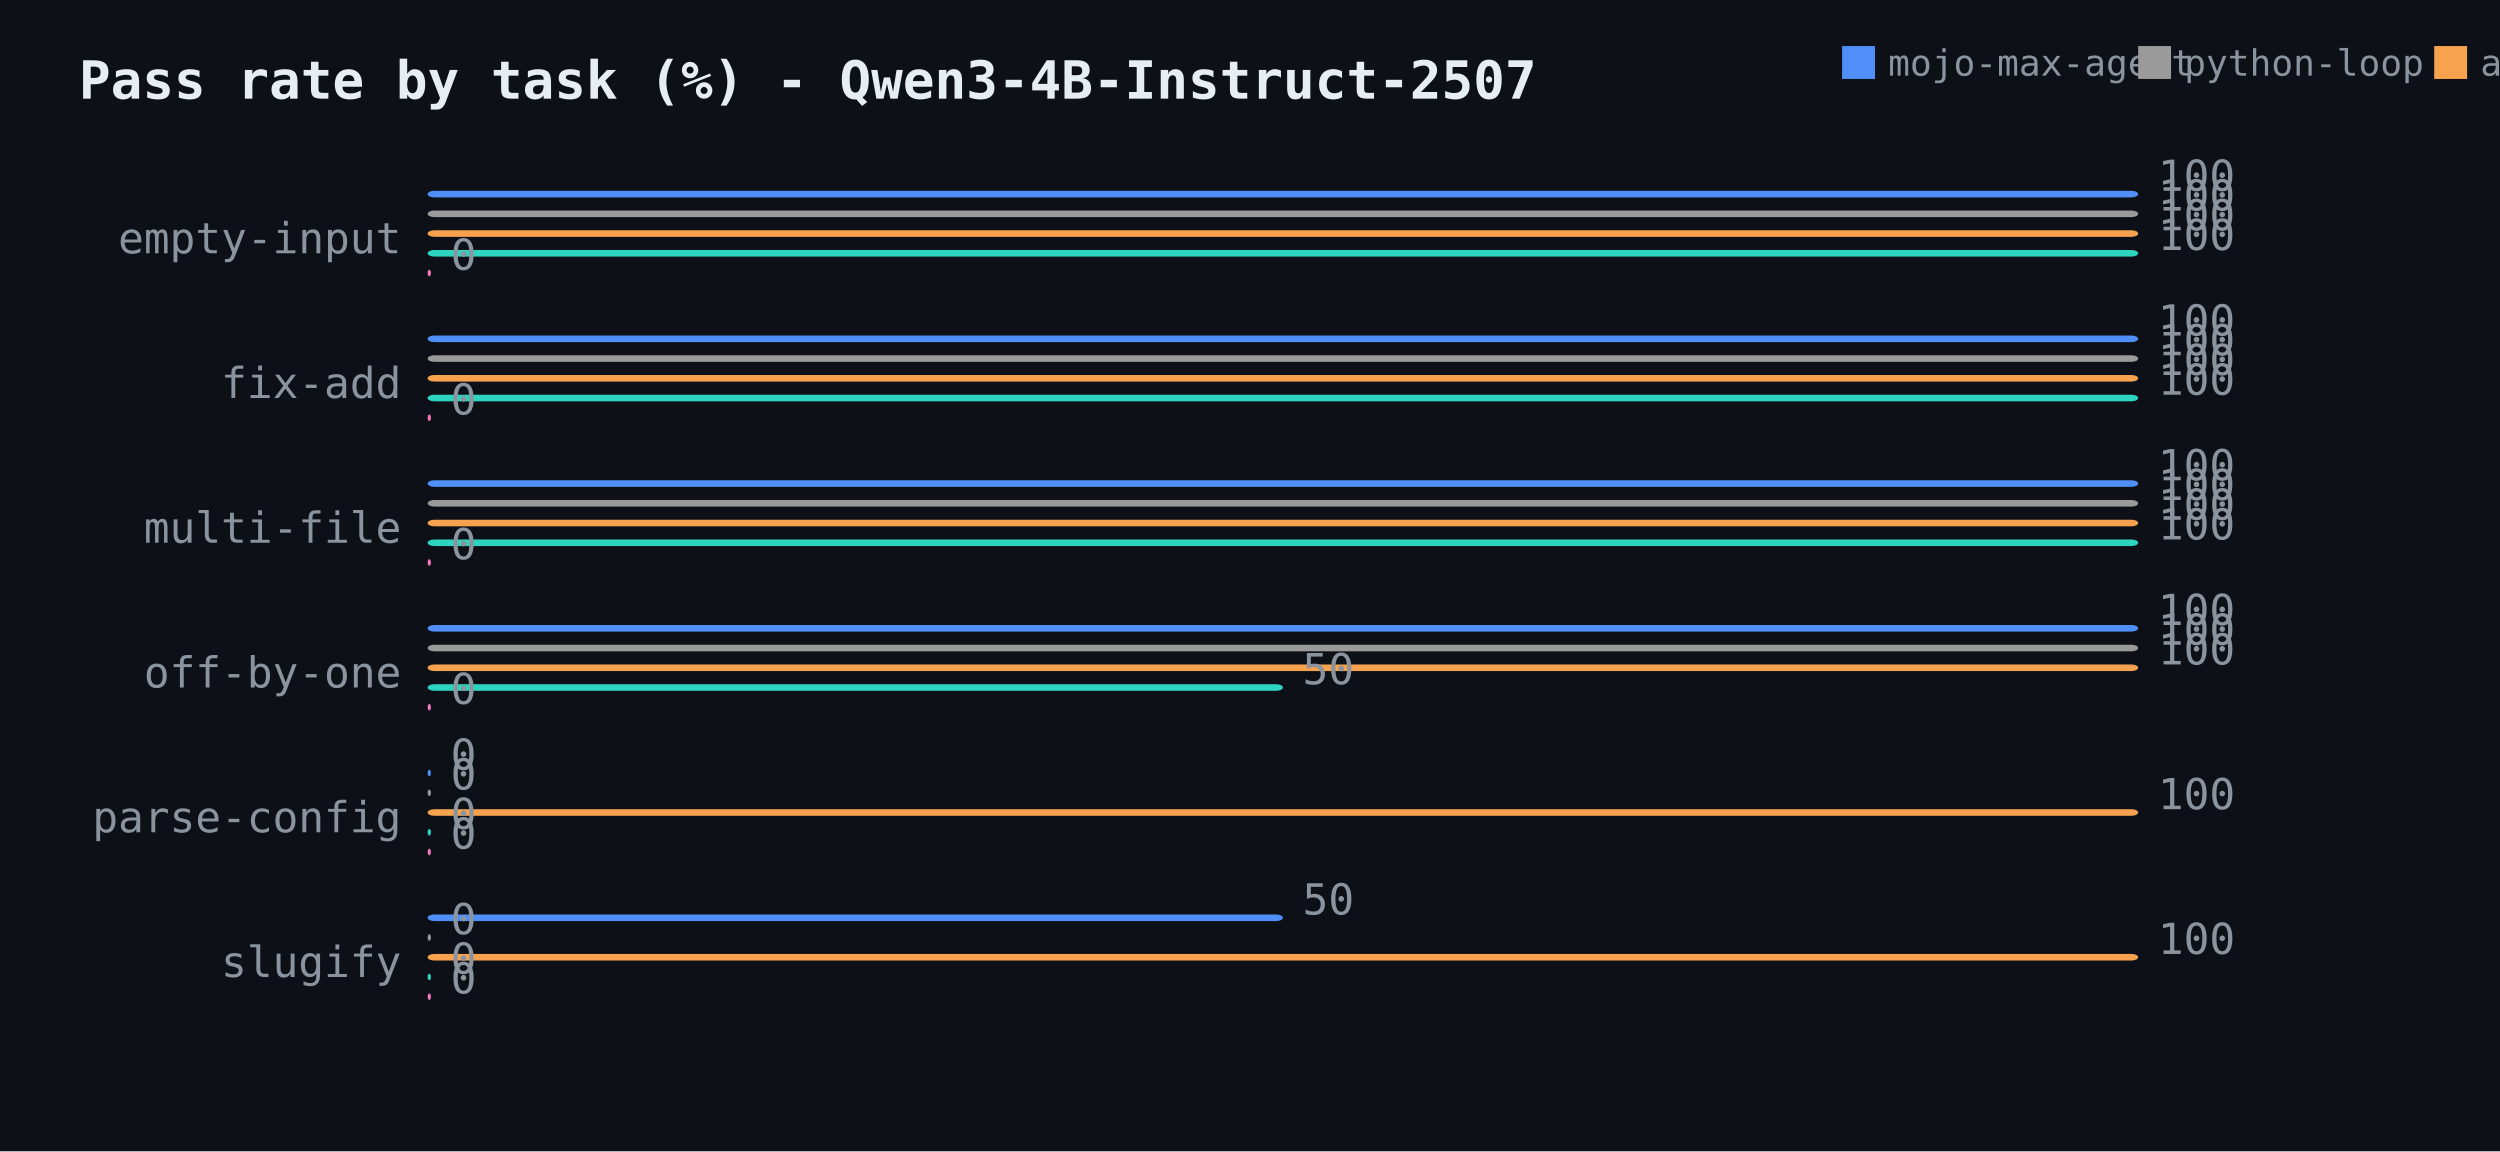
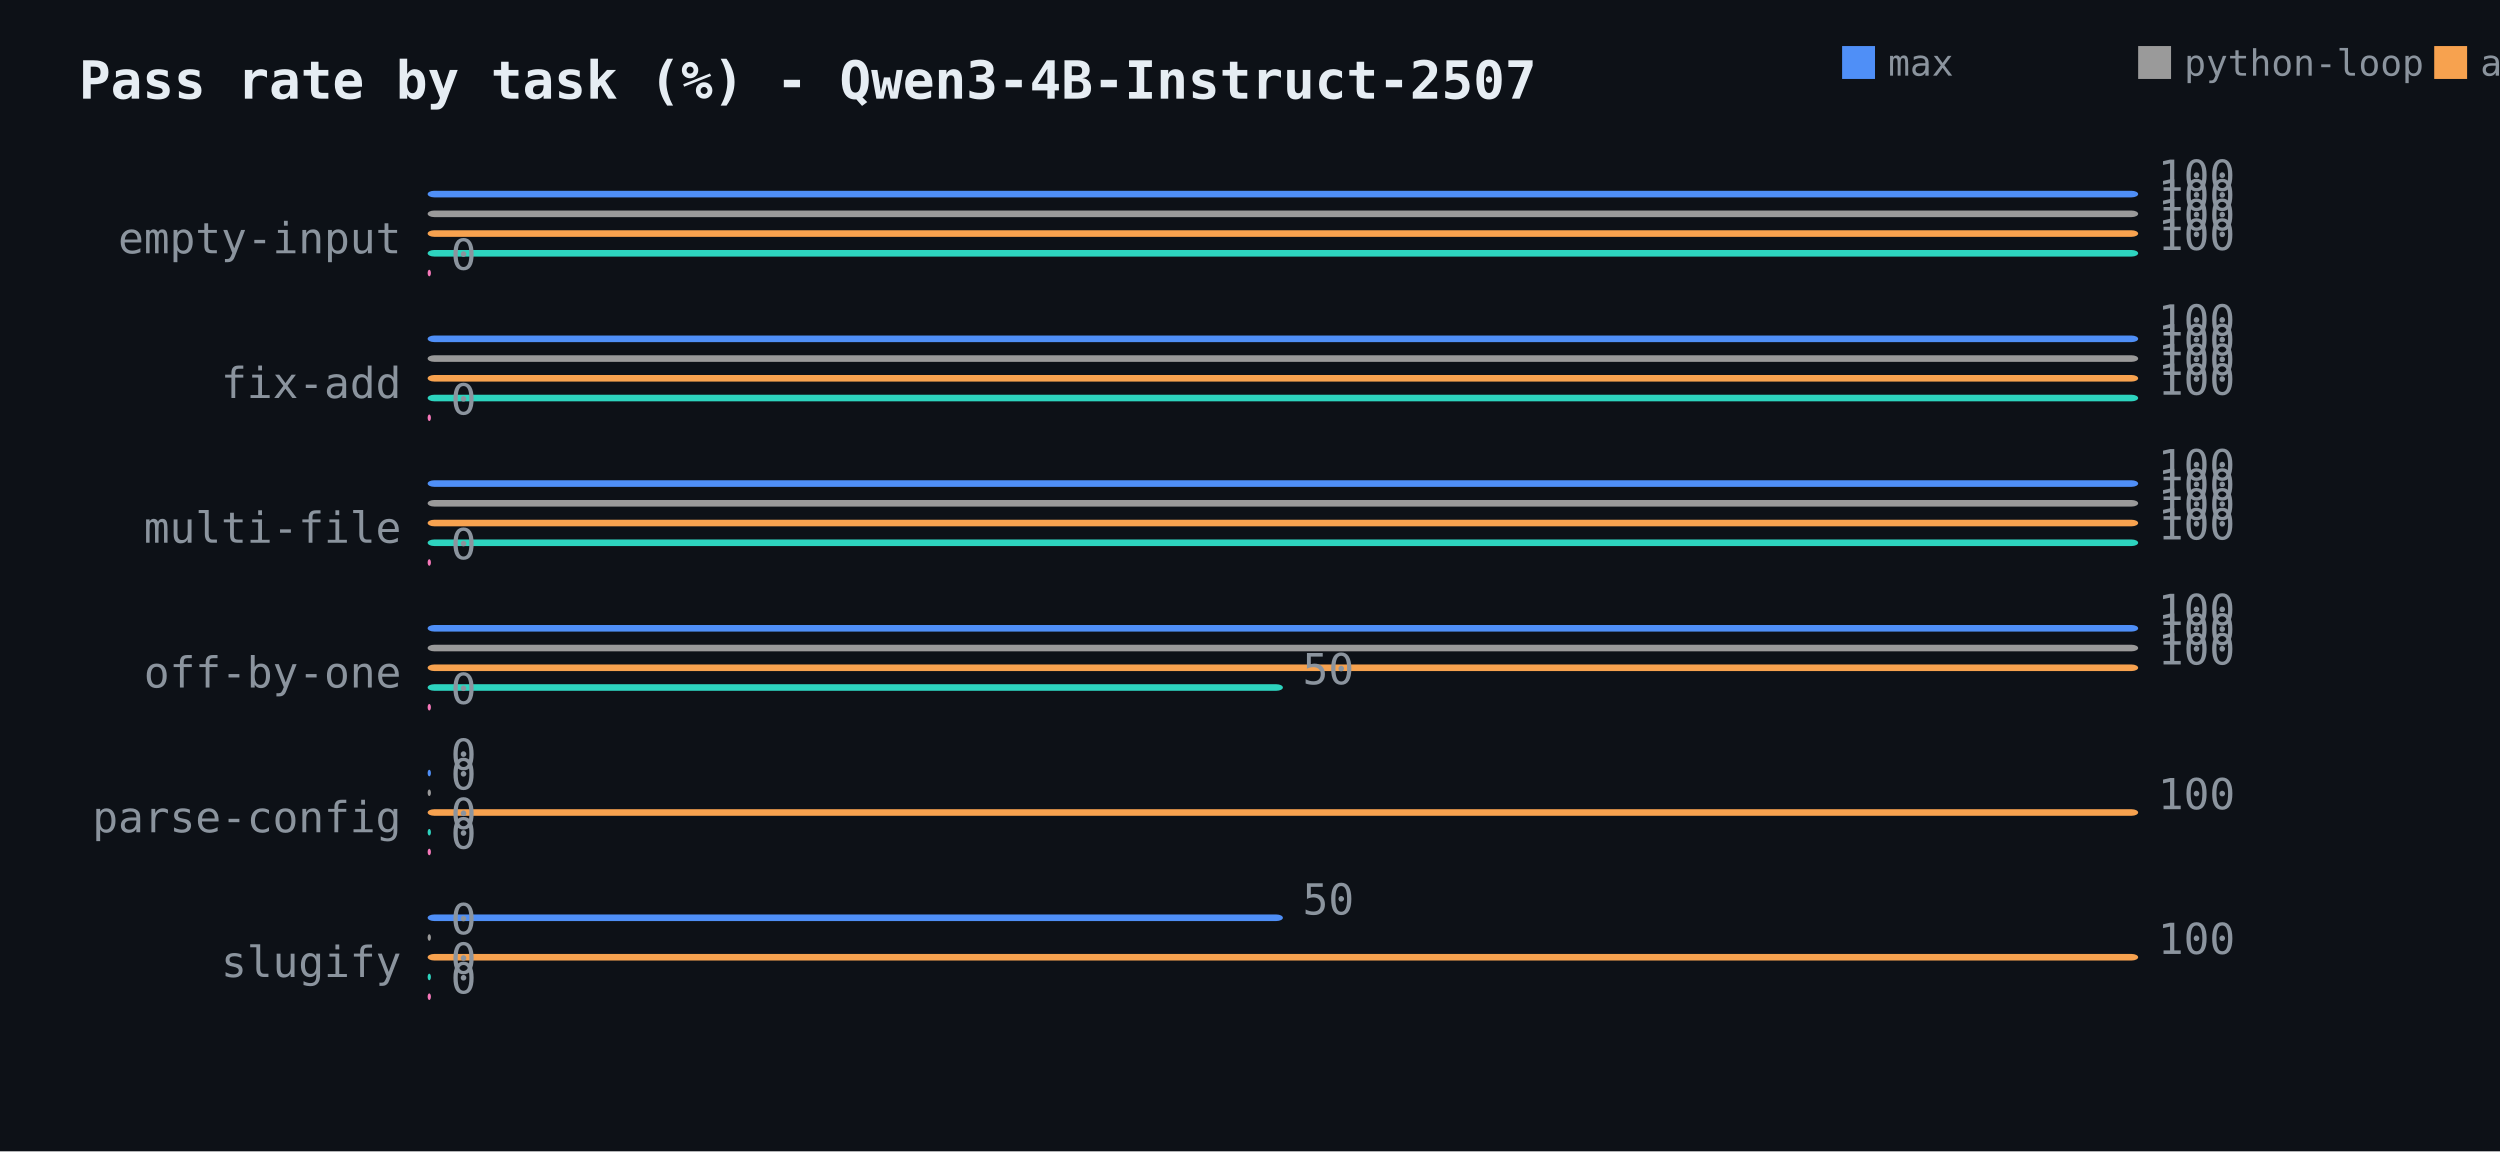
<svg xmlns="http://www.w3.org/2000/svg" width="760" height="350" font-family="ui-monospace,monospace" font-size="13">
  <rect width="760" height="350" fill="#0d1117" />
  <text x="24" y="30" fill="#e6edf3" font-size="16" font-weight="bold">Pass rate by task (%) - Qwen3-4B-Instruct-2507</text>
  <text x="122" y="77" fill="#8b949e" text-anchor="end">empty-input</text>
  <rect x="130" y="58" width="520" height="2" rx="2" fill="#4f8ff7" />
  <text x="656" y="58" fill="#8b949e">100</text>
  <rect x="130" y="64" width="520" height="2" rx="2" fill="#9a9a9a" />
  <text x="656" y="64" fill="#8b949e">100</text>
  <rect x="130" y="70" width="520" height="2" rx="2" fill="#f7a24f" />
  <text x="656" y="70" fill="#8b949e">100</text>
  <rect x="130" y="76" width="520" height="2" rx="2" fill="#2dd4bf" />
  <text x="656" y="76" fill="#8b949e">100</text>
  <rect x="130" y="82" width="1" height="2" rx="2" fill="#f778ba" />
  <text x="137" y="82" fill="#8b949e">0</text>
  <text x="122" y="121" fill="#8b949e" text-anchor="end">fix-add</text>
  <rect x="130" y="102" width="520" height="2" rx="2" fill="#4f8ff7" />
  <text x="656" y="102" fill="#8b949e">100</text>
  <rect x="130" y="108" width="520" height="2" rx="2" fill="#9a9a9a" />
  <text x="656" y="108" fill="#8b949e">100</text>
  <rect x="130" y="114" width="520" height="2" rx="2" fill="#f7a24f" />
  <text x="656" y="114" fill="#8b949e">100</text>
  <rect x="130" y="120" width="520" height="2" rx="2" fill="#2dd4bf" />
  <text x="656" y="120" fill="#8b949e">100</text>
  <rect x="130" y="126" width="1" height="2" rx="2" fill="#f778ba" />
  <text x="137" y="126" fill="#8b949e">0</text>
  <text x="122" y="165" fill="#8b949e" text-anchor="end">multi-file</text>
  <rect x="130" y="146" width="520" height="2" rx="2" fill="#4f8ff7" />
  <text x="656" y="146" fill="#8b949e">100</text>
  <rect x="130" y="152" width="520" height="2" rx="2" fill="#9a9a9a" />
  <text x="656" y="152" fill="#8b949e">100</text>
  <rect x="130" y="158" width="520" height="2" rx="2" fill="#f7a24f" />
  <text x="656" y="158" fill="#8b949e">100</text>
  <rect x="130" y="164" width="520" height="2" rx="2" fill="#2dd4bf" />
  <text x="656" y="164" fill="#8b949e">100</text>
  <rect x="130" y="170" width="1" height="2" rx="2" fill="#f778ba" />
  <text x="137" y="170" fill="#8b949e">0</text>
  <text x="122" y="209" fill="#8b949e" text-anchor="end">off-by-one</text>
  <rect x="130" y="190" width="520" height="2" rx="2" fill="#4f8ff7" />
  <text x="656" y="190" fill="#8b949e">100</text>
  <rect x="130" y="196" width="520" height="2" rx="2" fill="#9a9a9a" />
  <text x="656" y="196" fill="#8b949e">100</text>
  <rect x="130" y="202" width="520" height="2" rx="2" fill="#f7a24f" />
  <text x="656" y="202" fill="#8b949e">100</text>
  <rect x="130" y="208" width="260" height="2" rx="2" fill="#2dd4bf" />
  <text x="396" y="208" fill="#8b949e">50</text>
  <rect x="130" y="214" width="1" height="2" rx="2" fill="#f778ba" />
  <text x="137" y="214" fill="#8b949e">0</text>
  <text x="122" y="253" fill="#8b949e" text-anchor="end">parse-config</text>
  <rect x="130" y="234" width="1" height="2" rx="2" fill="#4f8ff7" />
  <text x="137" y="234" fill="#8b949e">0</text>
  <rect x="130" y="240" width="1" height="2" rx="2" fill="#9a9a9a" />
  <text x="137" y="240" fill="#8b949e">0</text>
  <rect x="130" y="246" width="520" height="2" rx="2" fill="#f7a24f" />
  <text x="656" y="246" fill="#8b949e">100</text>
  <rect x="130" y="252" width="1" height="2" rx="2" fill="#2dd4bf" />
  <text x="137" y="252" fill="#8b949e">0</text>
  <rect x="130" y="258" width="1" height="2" rx="2" fill="#f778ba" />
  <text x="137" y="258" fill="#8b949e">0</text>
  <text x="122" y="297" fill="#8b949e" text-anchor="end">slugify</text>
  <rect x="130" y="278" width="260" height="2" rx="2" fill="#4f8ff7" />
  <text x="396" y="278" fill="#8b949e">50</text>
  <rect x="130" y="284" width="1" height="2" rx="2" fill="#9a9a9a" />
  <text x="137" y="284" fill="#8b949e">0</text>
  <rect x="130" y="290" width="520" height="2" rx="2" fill="#f7a24f" />
  <text x="656" y="290" fill="#8b949e">100</text>
  <rect x="130" y="296" width="1" height="2" rx="2" fill="#2dd4bf" />
  <text x="137" y="296" fill="#8b949e">0</text>
  <rect x="130" y="302" width="1" height="2" rx="2" fill="#f778ba" />
  <text x="137" y="302" fill="#8b949e">0</text>
  <rect x="560" y="14" width="10" height="10" fill="#4f8ff7" />
-   <text x="574" y="23" fill="#8b949e" font-size="11">mojo-max-agent</text>
+   <text x="574" y="23" fill="#8b949e" font-size="11">max</text>
  <rect x="650" y="14" width="10" height="10" fill="#9a9a9a" />
  <text x="664" y="23" fill="#8b949e" font-size="11">python-loop</text>
  <rect x="740" y="14" width="10" height="10" fill="#f7a24f" />
  <text x="754" y="23" fill="#8b949e" font-size="11">aider</text>
  <rect x="830" y="14" width="10" height="10" fill="#2dd4bf" />
  <text x="844" y="23" fill="#8b949e" font-size="11">pi</text>
  <rect x="920" y="14" width="10" height="10" fill="#f778ba" />
  <text x="934" y="23" fill="#8b949e" font-size="11">deepseek-harness</text>
</svg>
